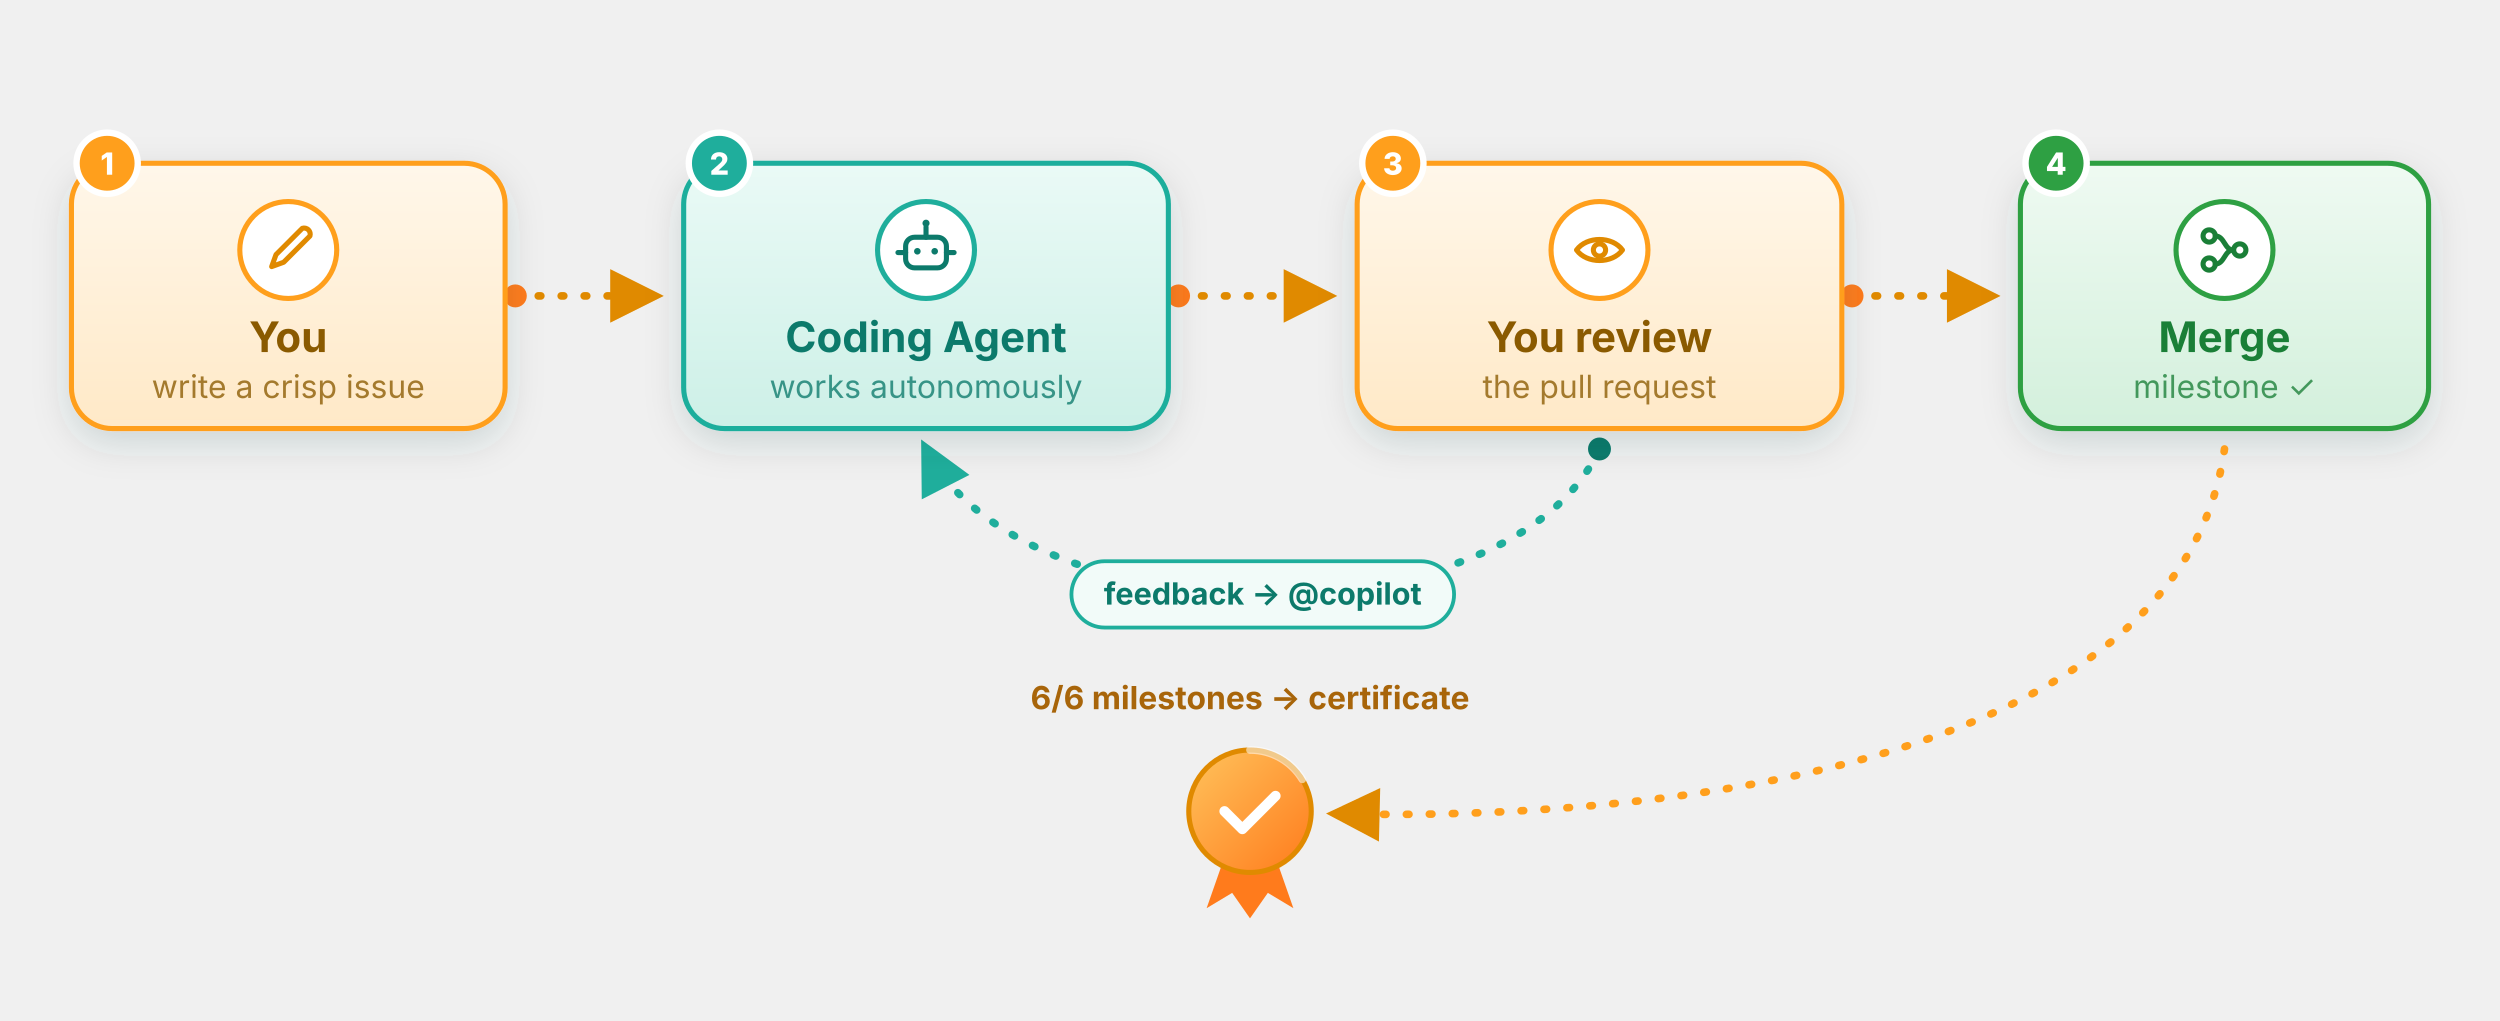
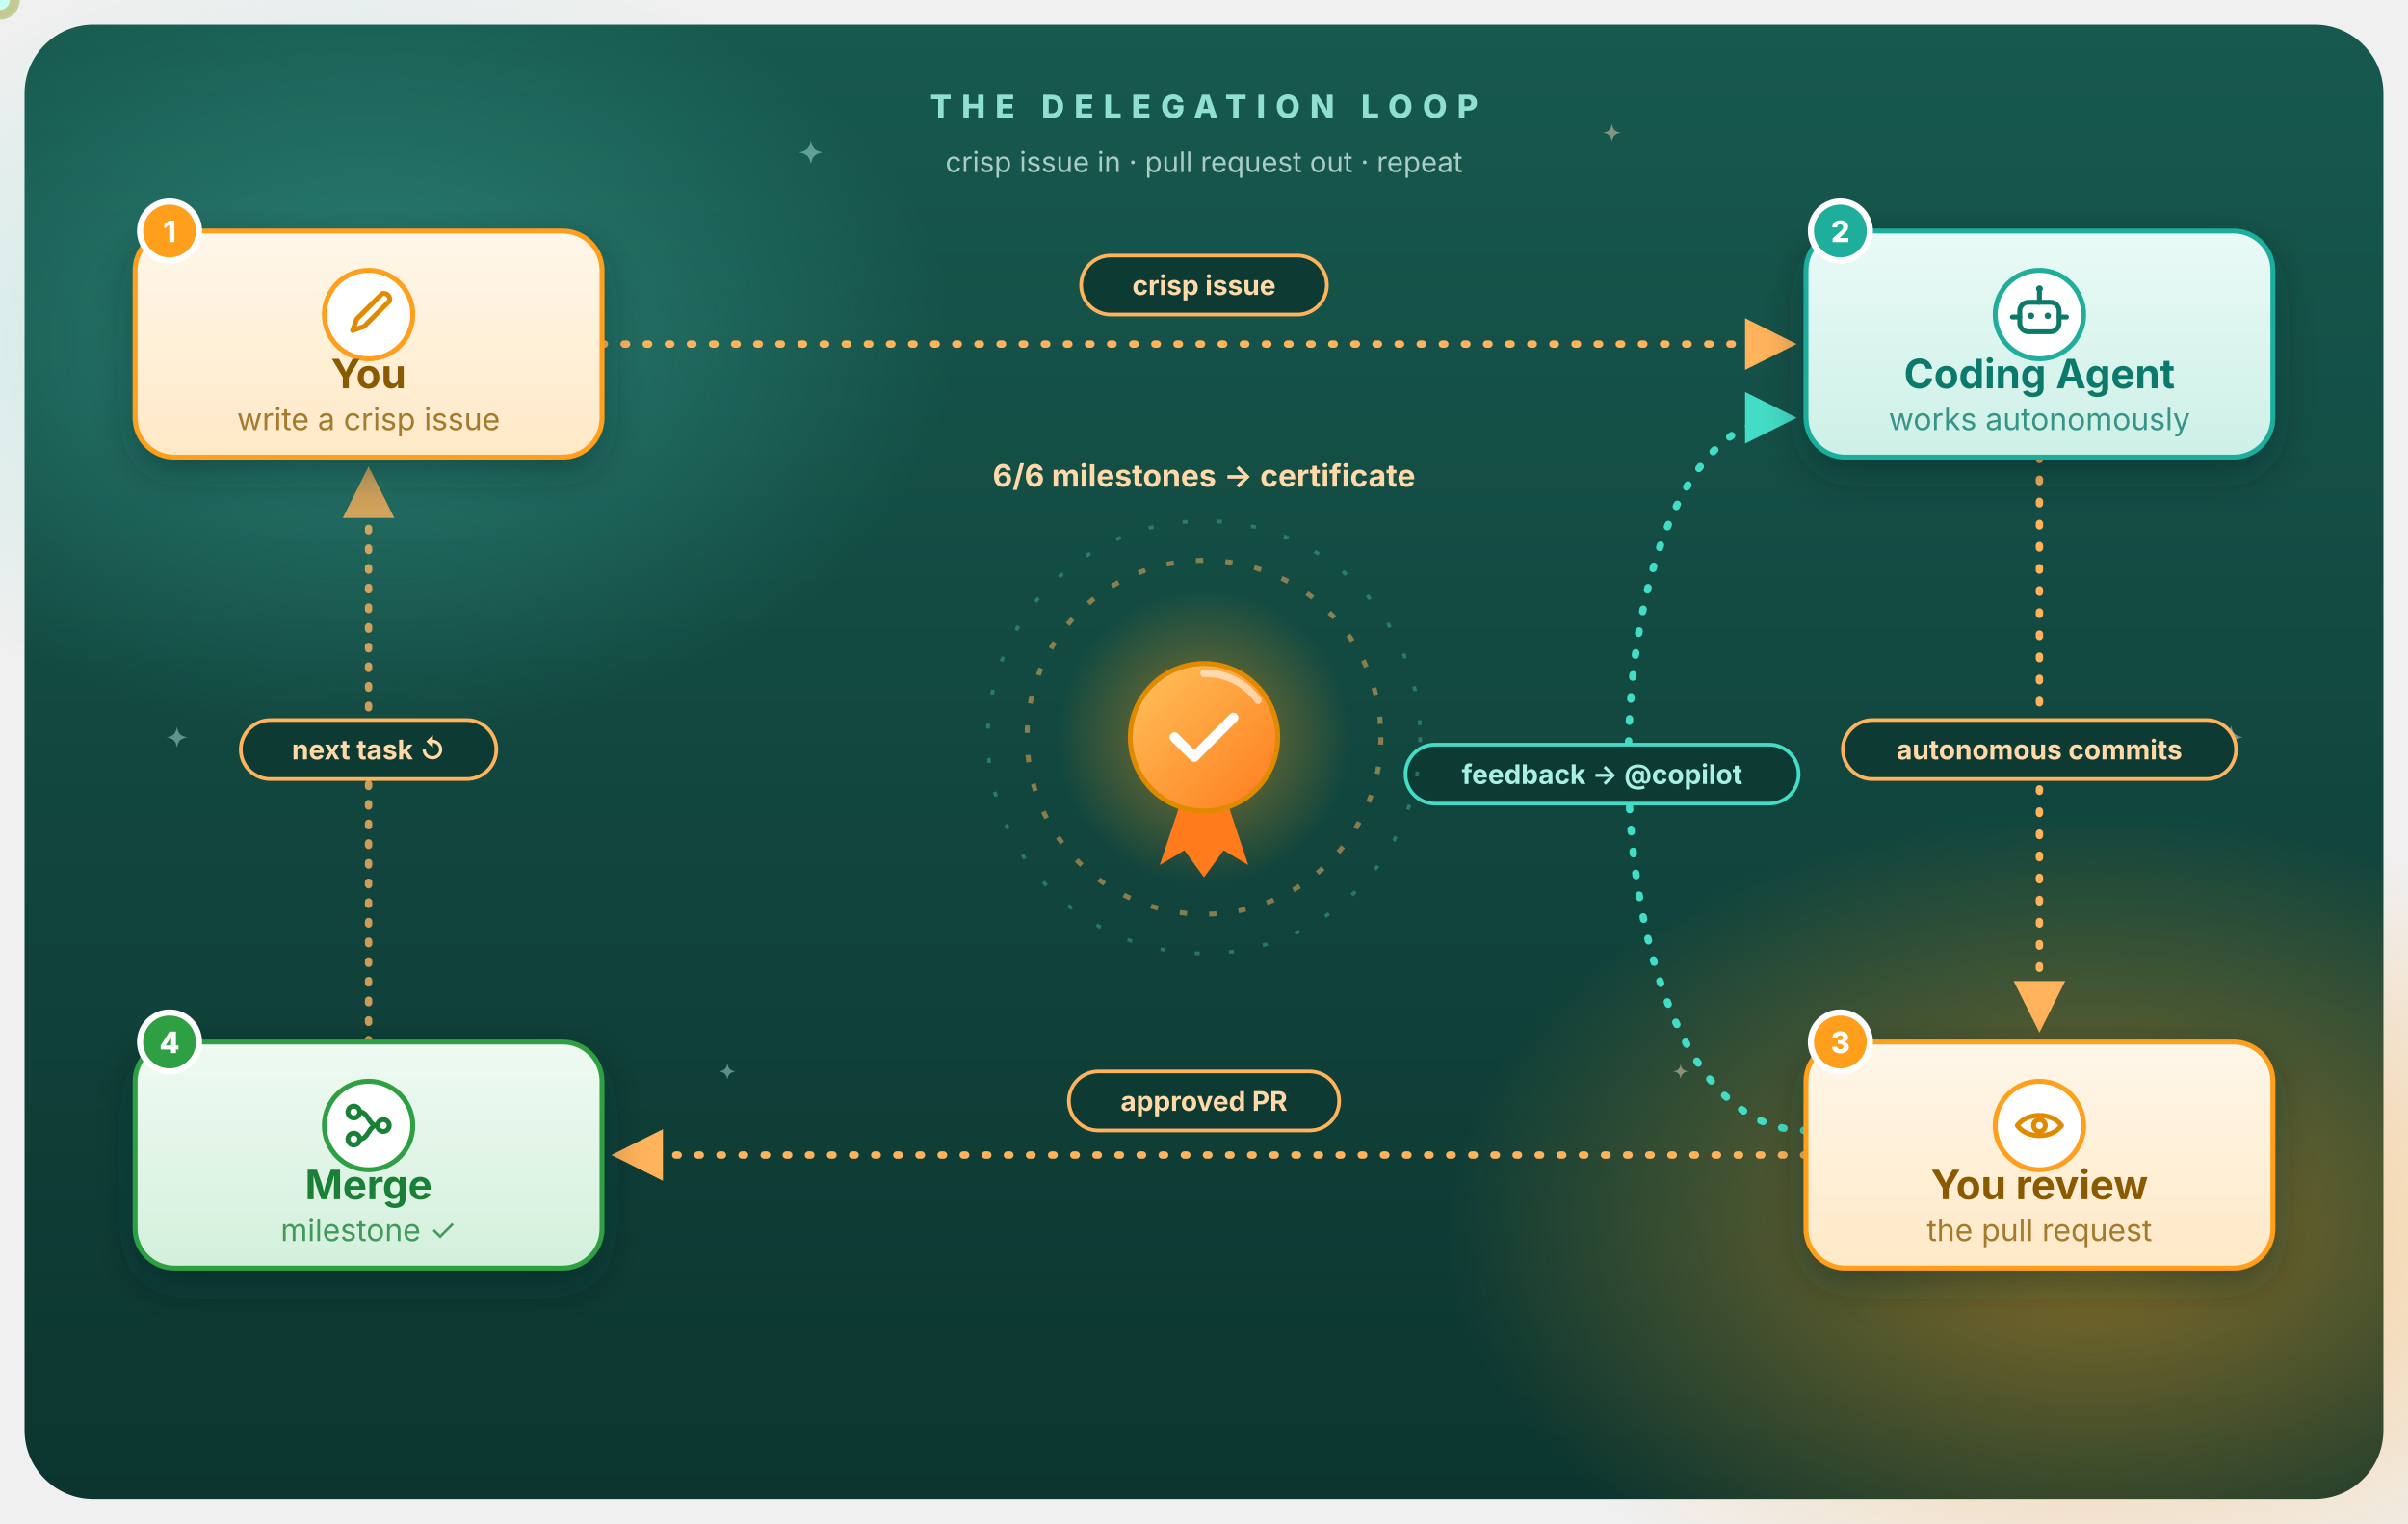
- <svg xmlns="http://www.w3.org/2000/svg" viewBox="0 0 980 400" font-family="Inter,Segoe UI,Arial,sans-serif">
+ <svg xmlns="http://www.w3.org/2000/svg" viewBox="0 0 980 620" font-family="Inter,Segoe UI,Arial,sans-serif">
  <defs>
+     <linearGradient id="bgD" x1="0" y1="0" x2="0" y2="1">
+       <stop offset="0" stop-color="#17594f" />
+       <stop offset="1" stop-color="#0c352f" />
+     </linearGradient>
    <linearGradient id="gYou" x1="0" y1="0" x2="0" y2="1">
      <stop offset="0" stop-color="#fff7ea" />
      <stop offset="1" stop-color="#ffe9c7" />
    </linearGradient>
    <linearGradient id="gBot" x1="0" y1="0" x2="0" y2="1">
      <stop offset="0" stop-color="#eafaf6" />
      <stop offset="1" stop-color="#cdf0e7" />
    </linearGradient>
    <linearGradient id="gOk" x1="0" y1="0" x2="0" y2="1">
      <stop offset="0" stop-color="#effaf2" />
      <stop offset="1" stop-color="#d3f0dc" />
    </linearGradient>
    <linearGradient id="gMedal" x1="0" y1="0" x2="1" y2="1">
      <stop offset="0" stop-color="#ffc35c" />
      <stop offset="1" stop-color="#ff7b1c" />
    </linearGradient>
-     <filter id="soft" x="-30%" y="-30%" width="160%" height="180%">
-       <feDropShadow dx="0" dy="5" stdDeviation="7" flood-color="#10443d" flood-opacity="0.14" />
+     <radialGradient id="glowO" cx=".5" cy=".5" r=".5">
+       <stop offset="0" stop-color="#ff9f1c" stop-opacity=".5" />
+       <stop offset="1" stop-color="#ff9f1c" stop-opacity="0" />
+     </radialGradient>
+     <radialGradient id="glowT" cx=".5" cy=".5" r=".5">
+       <stop offset="0" stop-color="#55d8c7" stop-opacity=".35" />
+       <stop offset="1" stop-color="#55d8c7" stop-opacity="0" />
+     </radialGradient>
+     <filter id="softD" x="-30%" y="-30%" width="160%" height="180%">
+       <feDropShadow dx="0" dy="6" stdDeviation="8" flood-color="#062421" flood-opacity="0.4" />
    </filter>
    <marker id="arM" viewBox="0 0 10 10" refX="8" refY="5" markerWidth="7" markerHeight="7" orient="auto-start-reverse">
-       <path d="M0 0L10 5L0 10z" fill="#e08a00" />
+       <path d="M0 0L10 5L0 10z" fill="#ffb35c" />
    </marker>
    <marker id="arT" viewBox="0 0 10 10" refX="8" refY="5" markerWidth="7" markerHeight="7" orient="auto-start-reverse">
-       <path d="M0 0L10 5L0 10z" fill="#1fae9c" />
+       <path d="M0 0L10 5L0 10z" fill="#43dcc6" />
    </marker>
+     <path id="spk" d="M0 -6 C .8 -2, 2 -.8, 6 0 C 2 .8, .8 2, 0 6 C -.8 2, -2 .8, -6 0 C -2 -.8, -.8 -2, 0 -6 Z" />
  </defs>
  <style>
-     .face { stroke-width: 2; }
    .ttl  { font-size: 16.5px; font-weight: 700; }
    .sub  { font-size: 12.5px; opacity: .78; }
    .num  { font-size: 12px; font-weight: 800; fill: #fff; }
+     .chipT{ font-size: 11px; font-weight: 700; }
    .rise { animation: rise .7s cubic-bezier(.22,1,.36,1) both; }
-     .d1{animation-delay:.05s}.d2{animation-delay:.18s}.d3{animation-delay:.31s}.d4{animation-delay:.44s}.d5{animation-delay:.58s}.d6{animation-delay:.72s}
+     .d1{animation-delay:.1s}.d2{animation-delay:.25s}.d3{animation-delay:.4s}.d4{animation-delay:.55s}.d5{animation-delay:.7s}.d6{animation-delay:.9s}
    @keyframes rise { from{opacity:0; transform:translateY(14px)} to{opacity:1; transform:translateY(0)} }
-     .flow  { fill:none; stroke:#e08a00; stroke-width:3; stroke-linecap:round; stroke-dasharray:1 8; animation:dash 1s linear infinite; }
-     .flowT { fill:none; stroke:#1fae9c; stroke-width:3; stroke-linecap:round; stroke-dasharray:1 8; animation:dash 1s linear infinite; }
+     .flowM { fill:none; stroke:#ffb35c; stroke-width:3; stroke-linecap:round; stroke-dasharray:1 8; animation:dash 1s linear infinite; }
+     .flowT { fill:none; stroke:#43dcc6; stroke-width:3; stroke-linecap:round; stroke-dasharray:1 8; animation:dash 1s linear infinite; }
    @keyframes dash { to { stroke-dashoffset: -9; } }
    .bob  { animation: bob 3.2s ease-in-out infinite; }
    .bob2 { animation: bob 3.2s ease-in-out infinite .7s; }
    @keyframes bob { 0%,100%{ transform: translateY(0) } 50%{ transform: translateY(-3px) } }
-     .pulseMedal { transform-origin: 490px 318px; animation: pm 2.6s ease-in-out infinite; }
+     .haloA { transform-origin: 490px 300px; animation: spin 16s linear infinite; }
+     .haloB { transform-origin: 490px 300px; animation: spin 26s linear infinite reverse; }
+     .pulseMedal { transform-origin: 490px 300px; animation: pm 2.6s ease-in-out infinite; }
    @keyframes pm { 0%,100%{ transform: scale(1) } 50%{ transform: scale(1.06) } }
-     .shine { transform-origin: 490px 318px; animation: spin 5.5s linear infinite; }
+     .shine { transform-origin: 490px 300px; animation: spin 5.5s linear infinite; }
    @keyframes spin { to { transform: rotate(360deg) } }
+     .tw { opacity: .45; animation: tw 2.6s ease-in-out infinite alternate; }
+     .tw2 { animation-duration: 3.4s; animation-delay: .8s; }
+     .tw3 { animation-duration: 2.1s; animation-delay: .4s; }
+     .tw4 { animation-duration: 3s; animation-delay: 1.2s; }
+     @keyframes tw { from{opacity:.1} to{opacity:.85} }
    @media (prefers-reduced-motion: reduce) {
-       .rise,.flow,.flowT,.bob,.bob2,.pulseMedal,.shine { animation: none; }
-       .dot { display: none; }
+       .rise,.flowM,.flowT,.bob,.bob2,.haloA,.haloB,.pulseMedal,.shine,.tw { animation: none; }
+       .comet { display: none; }
    }
  </style>
+   <rect x="10" y="10" width="960" height="600" rx="28" fill="url(#bgD)" />
+   <ellipse cx="150" cy="140" rx="240" ry="160" fill="url(#glowT)" />
+   <ellipse cx="850" cy="500" rx="260" ry="170" fill="url(#glowO)" />
+   <use href="#spk" transform="translate(330 62) scale(.8)" fill="#bff2e9" class="tw" />
+   <use href="#spk" transform="translate(656 54) scale(.6)" fill="#ffe3bd" class="tw tw2" />
+   <use href="#spk" transform="translate(72 300) scale(.7)" fill="#bff2e9" class="tw tw3" />
+   <use href="#spk" transform="translate(908 300) scale(.8)" fill="#ffe3bd" class="tw tw4" />
+   <use href="#spk" transform="translate(296 436) scale(.55)" fill="#bff2e9" class="tw tw2" />
+   <use href="#spk" transform="translate(684 436) scale(.5)" fill="#ffe3bd" class="tw tw3" />
+   <text x="490" y="48" text-anchor="middle" font-size="13" letter-spacing="4" font-weight="800" fill="#8fe0d2">THE DELEGATION LOOP</text>
+   <text x="490" y="70" text-anchor="middle" font-size="11.5" fill="#a9ccc5">crisp issue in · pull request out · repeat</text>
  <g class="rise d2">
-     <path class="flow" d="M202 116 H 256" marker-end="url(#arM)" />
-     <circle class="dot" cx="202" cy="116" r="4.5" fill="#ff7b1c">
-       <animateMotion dur="1.5s" repeatCount="indefinite" path="M202 116 H 256" />
-     </circle>
+     <path class="flowM" d="M245 140 H 727" marker-end="url(#arM)" />
+     <g class="comet">
+       <animateMotion dur="2s" repeatCount="indefinite" path="M245 140 H 727" />
+       <circle r="8" fill="#ffb35c" opacity=".3" />
+       <circle r="4" fill="#ffe3bd" />
+     </g>
+     <rect x="440" y="104" width="100" height="24" rx="12" fill="#0d3a33" stroke="#ffb35c" stroke-width="1.5" />
+     <text class="chipT" x="490" y="120" text-anchor="middle" fill="#ffd9a8">crisp issue</text>
  </g>
  <g class="rise d3">
-     <path class="flow" d="M462 116 H 520" marker-end="url(#arM)" />
-     <circle class="dot" cx="462" cy="116" r="4.5" fill="#ff7b1c">
-       <animateMotion dur="1.5s" repeatCount="indefinite" path="M462 116 H 520" />
-     </circle>
+     <path class="flowM" d="M830 186 V 416" marker-end="url(#arM)" />
+     <g class="comet">
+       <animateMotion dur="2s" begin=".4s" repeatCount="indefinite" path="M830 186 V 416" />
+       <circle r="8" fill="#ffb35c" opacity=".3" />
+       <circle r="4" fill="#ffe3bd" />
+     </g>
+     <rect x="750" y="293" width="160" height="24" rx="12" fill="#0d3a33" stroke="#ffb35c" stroke-width="1.5" />
+     <text class="chipT" x="830" y="309" text-anchor="middle" fill="#ffd9a8">autonomous commits</text>
  </g>
  <g class="rise d4">
-     <path class="flow" d="M726 116 H 780" marker-end="url(#arM)" />
-     <circle class="dot" cx="726" cy="116" r="4.5" fill="#ff7b1c">
-       <animateMotion dur="1.5s" repeatCount="indefinite" path="M726 116 H 780" />
-     </circle>
+     <path class="flowM" d="M735 470 H 253" marker-end="url(#arM)" />
+     <g class="comet">
+       <animateMotion dur="2.2s" begin=".2s" repeatCount="indefinite" path="M735 470 H 253" />
+       <circle r="8" fill="#ffb35c" opacity=".3" />
+       <circle r="4" fill="#ffe3bd" />
+     </g>
+     <rect x="435" y="436" width="110" height="24" rx="12" fill="#0d3a33" stroke="#ffb35c" stroke-width="1.5" />
+     <text class="chipT" x="490" y="452" text-anchor="middle" fill="#ffd9a8">approved PR</text>
  </g>
  <g class="rise d5">
-     <path class="flowT" d="M627 176 C 592 252, 402 252, 363 176" marker-end="url(#arT)" />
-     <circle class="dot" cx="627" cy="176" r="4.5" fill="#0c7a6b">
-       <animateMotion dur="2.8s" repeatCount="indefinite" path="M627 176 C 592 252, 402 252, 363 176" />
-     </circle>
-     <rect x="420" y="220" width="150" height="26" rx="13" fill="#f2fbf9" stroke="#1fae9c" stroke-width="1.5" />
-     <text x="495" y="237" text-anchor="middle" font-size="12" font-weight="700" fill="#0c7a6b">feedback → @copilot</text>
+     <path class="flowM" style="stroke-dasharray:1 7" opacity=".8" d="M150 424 V 194" marker-end="url(#arM)" />
+     <g class="comet">
+       <animateMotion dur="2s" begin=".6s" repeatCount="indefinite" path="M150 424 V 194" />
+       <circle r="7" fill="#ffb35c" opacity=".3" />
+       <circle r="3.5" fill="#ffe3bd" />
+     </g>
+     <rect x="98" y="293" width="104" height="24" rx="12" fill="#0d3a33" stroke="#ffb35c" stroke-width="1.5" />
+     <text class="chipT" x="150" y="309" text-anchor="middle" fill="#ffd9a8">next task ↺</text>
+   </g>
+   <g class="rise d5">
+     <path class="flowT" d="M735 460 C 640 460, 640 170, 727 170" marker-end="url(#arT)" />
+     <g class="comet">
+       <animateMotion dur="2.6s" repeatCount="indefinite" path="M735 460 C 640 460, 640 170, 727 170" />
+       <circle r="8" fill="#43dcc6" opacity=".3" />
+       <circle r="4" fill="#c8fff4" />
+     </g>
+     <rect x="572" y="303" width="160" height="24" rx="12" fill="#0d3a33" stroke="#43dcc6" stroke-width="1.5" />
+     <text class="chipT" x="652" y="319" text-anchor="middle" fill="#a9f0e4">feedback → @copilot</text>
  </g>
  <g class="rise d1">
-     <rect class="face" x="28" y="64" width="170" height="104" rx="16" fill="url(#gYou)" stroke="#ff9f1c" filter="url(#soft)" />
-     <circle cx="42" cy="64" r="12" fill="#ff9f1c" stroke="#fff" stroke-width="2.5" />
-     <text class="num" x="42" y="68.5" text-anchor="middle">1</text>
-     <circle cx="113" cy="98" r="19" fill="#fff" stroke="#ff9f1c" stroke-width="2" />
-     <g transform="translate(113 98)">
+     <rect x="55" y="94" width="190" height="92" rx="16" fill="url(#gYou)" stroke="#ff9f1c" stroke-width="2" filter="url(#softD)" />
+     <circle cx="69" cy="94" r="12" fill="#ff9f1c" stroke="#fff" stroke-width="2.5" />
+     <text class="num" x="69" y="98.5" text-anchor="middle">1</text>
+     <circle cx="150" cy="128" r="18" fill="#fff" stroke="#ff9f1c" stroke-width="2" />
+     <g transform="translate(150 128)">
      <g class="bob" stroke="#e08a00" stroke-width="2" fill="none" stroke-linecap="round" stroke-linejoin="round">
        <path d="M-6.5 6.5 L-4.8 1.8 L5.5 -8.5 A2.4 2.4 0 0 1 8.5 -5.5 L-1.8 4.8 Z" />
      </g>
    </g>
-     <text class="ttl" x="113" y="138" text-anchor="middle" fill="#8a5a00">You</text>
-     <text class="sub" x="113" y="156" text-anchor="middle" fill="#8a5a00">write a crisp issue</text>
+     <text class="ttl" x="150" y="158" text-anchor="middle" fill="#8a5a00">You</text>
+     <text class="sub" x="150" y="175" text-anchor="middle" fill="#8a5a00">write a crisp issue</text>
  </g>
  <g class="rise d2">
-     <rect class="face" x="268" y="64" width="190" height="104" rx="16" fill="url(#gBot)" stroke="#1fae9c" filter="url(#soft)" />
-     <circle cx="282" cy="64" r="12" fill="#1fae9c" stroke="#fff" stroke-width="2.5" />
-     <text class="num" x="282" y="68.5" text-anchor="middle">2</text>
-     <circle cx="363" cy="98" r="19" fill="#fff" stroke="#1fae9c" stroke-width="2" />
-     <g transform="translate(363 98)">
+     <rect x="735" y="94" width="190" height="92" rx="16" fill="url(#gBot)" stroke="#1fae9c" stroke-width="2" filter="url(#softD)" />
+     <circle cx="749" cy="94" r="12" fill="#1fae9c" stroke="#fff" stroke-width="2.5" />
+     <text class="num" x="749" y="98.5" text-anchor="middle">2</text>
+     <circle cx="830" cy="128" r="18" fill="#fff" stroke="#1fae9c" stroke-width="2" />
+     <g transform="translate(830 128)">
      <g class="bob2" stroke="#0c7a6b" stroke-width="2" fill="none" stroke-linecap="round" stroke-linejoin="round">
        <rect x="-8" y="-5" width="16" height="12" rx="3.5" />
        <line x1="0" y1="-5" x2="0" y2="-9" />
        <circle cx="0" cy="-10.5" r="1.4" fill="#0c7a6b" stroke="none" />
        <circle cx="-3.4" cy="0.5" r="1.3" fill="#0c7a6b" stroke="none" />
        <circle cx="3.4" cy="0.5" r="1.3" fill="#0c7a6b" stroke="none" />
        <line x1="-8" y1="1" x2="-11" y2="1" />
        <line x1="8" y1="1" x2="11" y2="1" />
      </g>
    </g>
-     <text class="ttl" x="363" y="138" text-anchor="middle" fill="#0c7a6b">Coding Agent</text>
-     <text class="sub" x="363" y="156" text-anchor="middle" fill="#0c7a6b">works autonomously</text>
+     <text class="ttl" x="830" y="158" text-anchor="middle" fill="#0c7a6b">Coding Agent</text>
+     <text class="sub" x="830" y="175" text-anchor="middle" fill="#0c7a6b">works autonomously</text>
  </g>
  <g class="rise d3">
-     <rect class="face" x="532" y="64" width="190" height="104" rx="16" fill="url(#gYou)" stroke="#ff9f1c" filter="url(#soft)" />
-     <circle cx="546" cy="64" r="12" fill="#ff9f1c" stroke="#fff" stroke-width="2.5" />
-     <text class="num" x="546" y="68.5" text-anchor="middle">3</text>
-     <circle cx="627" cy="98" r="19" fill="#fff" stroke="#ff9f1c" stroke-width="2" />
-     <g transform="translate(627 98)">
+     <rect x="735" y="424" width="190" height="92" rx="16" fill="url(#gYou)" stroke="#ff9f1c" stroke-width="2" filter="url(#softD)" />
+     <circle cx="749" cy="424" r="12" fill="#ff9f1c" stroke="#fff" stroke-width="2.5" />
+     <text class="num" x="749" y="428.5" text-anchor="middle">3</text>
+     <circle cx="830" cy="458" r="18" fill="#fff" stroke="#ff9f1c" stroke-width="2" />
+     <g transform="translate(830 458)">
      <g class="bob" stroke="#e08a00" stroke-width="2" fill="none" stroke-linecap="round" stroke-linejoin="round">
        <path d="M-9 0 C -5 -5.5, 5 -5.5, 9 0 C 5 5.5, -5 5.5, -9 0 Z" />
        <circle cx="0" cy="0" r="2.4" />
      </g>
    </g>
-     <text class="ttl" x="627" y="138" text-anchor="middle" fill="#8a5a00">You review</text>
-     <text class="sub" x="627" y="156" text-anchor="middle" fill="#8a5a00">the pull request</text>
+     <text class="ttl" x="830" y="488" text-anchor="middle" fill="#8a5a00">You review</text>
+     <text class="sub" x="830" y="505" text-anchor="middle" fill="#8a5a00">the pull request</text>
  </g>
  <g class="rise d4">
-     <rect class="face" x="792" y="64" width="160" height="104" rx="16" fill="url(#gOk)" stroke="#2ea043" filter="url(#soft)" />
-     <circle cx="806" cy="64" r="12" fill="#2ea043" stroke="#fff" stroke-width="2.5" />
-     <text class="num" x="806" y="68.5" text-anchor="middle">4</text>
-     <circle cx="872" cy="98" r="19" fill="#fff" stroke="#2ea043" stroke-width="2" />
-     <g transform="translate(872 98)">
+     <rect x="55" y="424" width="190" height="92" rx="16" fill="url(#gOk)" stroke="#2ea043" stroke-width="2" filter="url(#softD)" />
+     <circle cx="69" cy="424" r="12" fill="#2ea043" stroke="#fff" stroke-width="2.5" />
+     <text class="num" x="69" y="428.5" text-anchor="middle">4</text>
+     <circle cx="150" cy="458" r="18" fill="#fff" stroke="#2ea043" stroke-width="2" />
+     <g transform="translate(150 458)">
      <g class="bob2" stroke="#1a7f37" stroke-width="2" fill="none" stroke-linecap="round">
        <circle cx="-6" cy="-5.5" r="2.4" />
        <circle cx="-6" cy="5.5" r="2.4" />
        <circle cx="6" cy="0" r="2.4" />
        <path d="M-3.6 -5.5 C 0 -5.5, 0 0, 3.4 0" />
        <path d="M-3.6 5.5 C 0 5.5, 0 0, 3.4 0" />
      </g>
    </g>
-     <text class="ttl" x="872" y="138" text-anchor="middle" fill="#1a7f37">Merge</text>
-     <text class="sub" x="872" y="156" text-anchor="middle" fill="#1a7f37">milestone ✓</text>
+     <text class="ttl" x="150" y="488" text-anchor="middle" fill="#1a7f37">Merge</text>
+     <text class="sub" x="150" y="505" text-anchor="middle" fill="#1a7f37">milestone ✓</text>
  </g>
  <g class="rise d6">
-     <path class="flow" style="stroke:#ff9f1c" stroke-dasharray="1 7" d="M872 176 C 855 300, 650 322, 524 319" marker-end="url(#arM)" />
-     <text x="490" y="278" text-anchor="middle" font-size="12.5" font-weight="700" fill="#a8650a">6/6 milestones → certificate</text>
+     <circle cx="490" cy="300" r="60" fill="url(#glowO)" />
+     <circle class="haloA" cx="490" cy="300" r="72" fill="none" stroke="#ffb35c" stroke-width="2" stroke-dasharray="3 9" opacity=".5" />
+     <circle class="haloB" cx="490" cy="300" r="88" fill="none" stroke="#55d8c7" stroke-width="1.5" stroke-dasharray="2 12" opacity=".35" />
+     <text x="490" y="198" text-anchor="middle" font-size="12.5" font-weight="700" fill="#ffd9a8">6/6 milestones → certificate</text>
    <g class="pulseMedal">
-       <path d="M480 336 L473 356 L483 350 L490 360 L497 350 L507 356 L500 336 Z" fill="#ff7b1c" />
-       <circle cx="490" cy="318" r="24" fill="url(#gMedal)" stroke="#e08a00" stroke-width="2" />
-       <path d="M480 318 l7 7 13 -13" stroke="#fff" stroke-width="4" fill="none" stroke-linecap="round" stroke-linejoin="round" />
-       <path class="shine" d="M490 294 a24 24 0 0 1 20.5 11.5" stroke="#fff" stroke-width="3" fill="none" opacity=".55" stroke-linecap="round" />
+       <path d="M480 328 L472 352 L482 346 L490 357 L498 346 L508 352 L500 328 Z" fill="#ff7b1c" />
+       <circle cx="490" cy="300" r="30" fill="url(#gMedal)" stroke="#e08a00" stroke-width="2" />
+       <path d="M478 300 l8 8 16 -16" stroke="#fff" stroke-width="4" fill="none" stroke-linecap="round" stroke-linejoin="round" />
+       <path class="shine" d="M490 274 a26 26 0 0 1 22 11" stroke="#fff" stroke-width="3" fill="none" opacity=".55" stroke-linecap="round" />
    </g>
  </g>
</svg>
